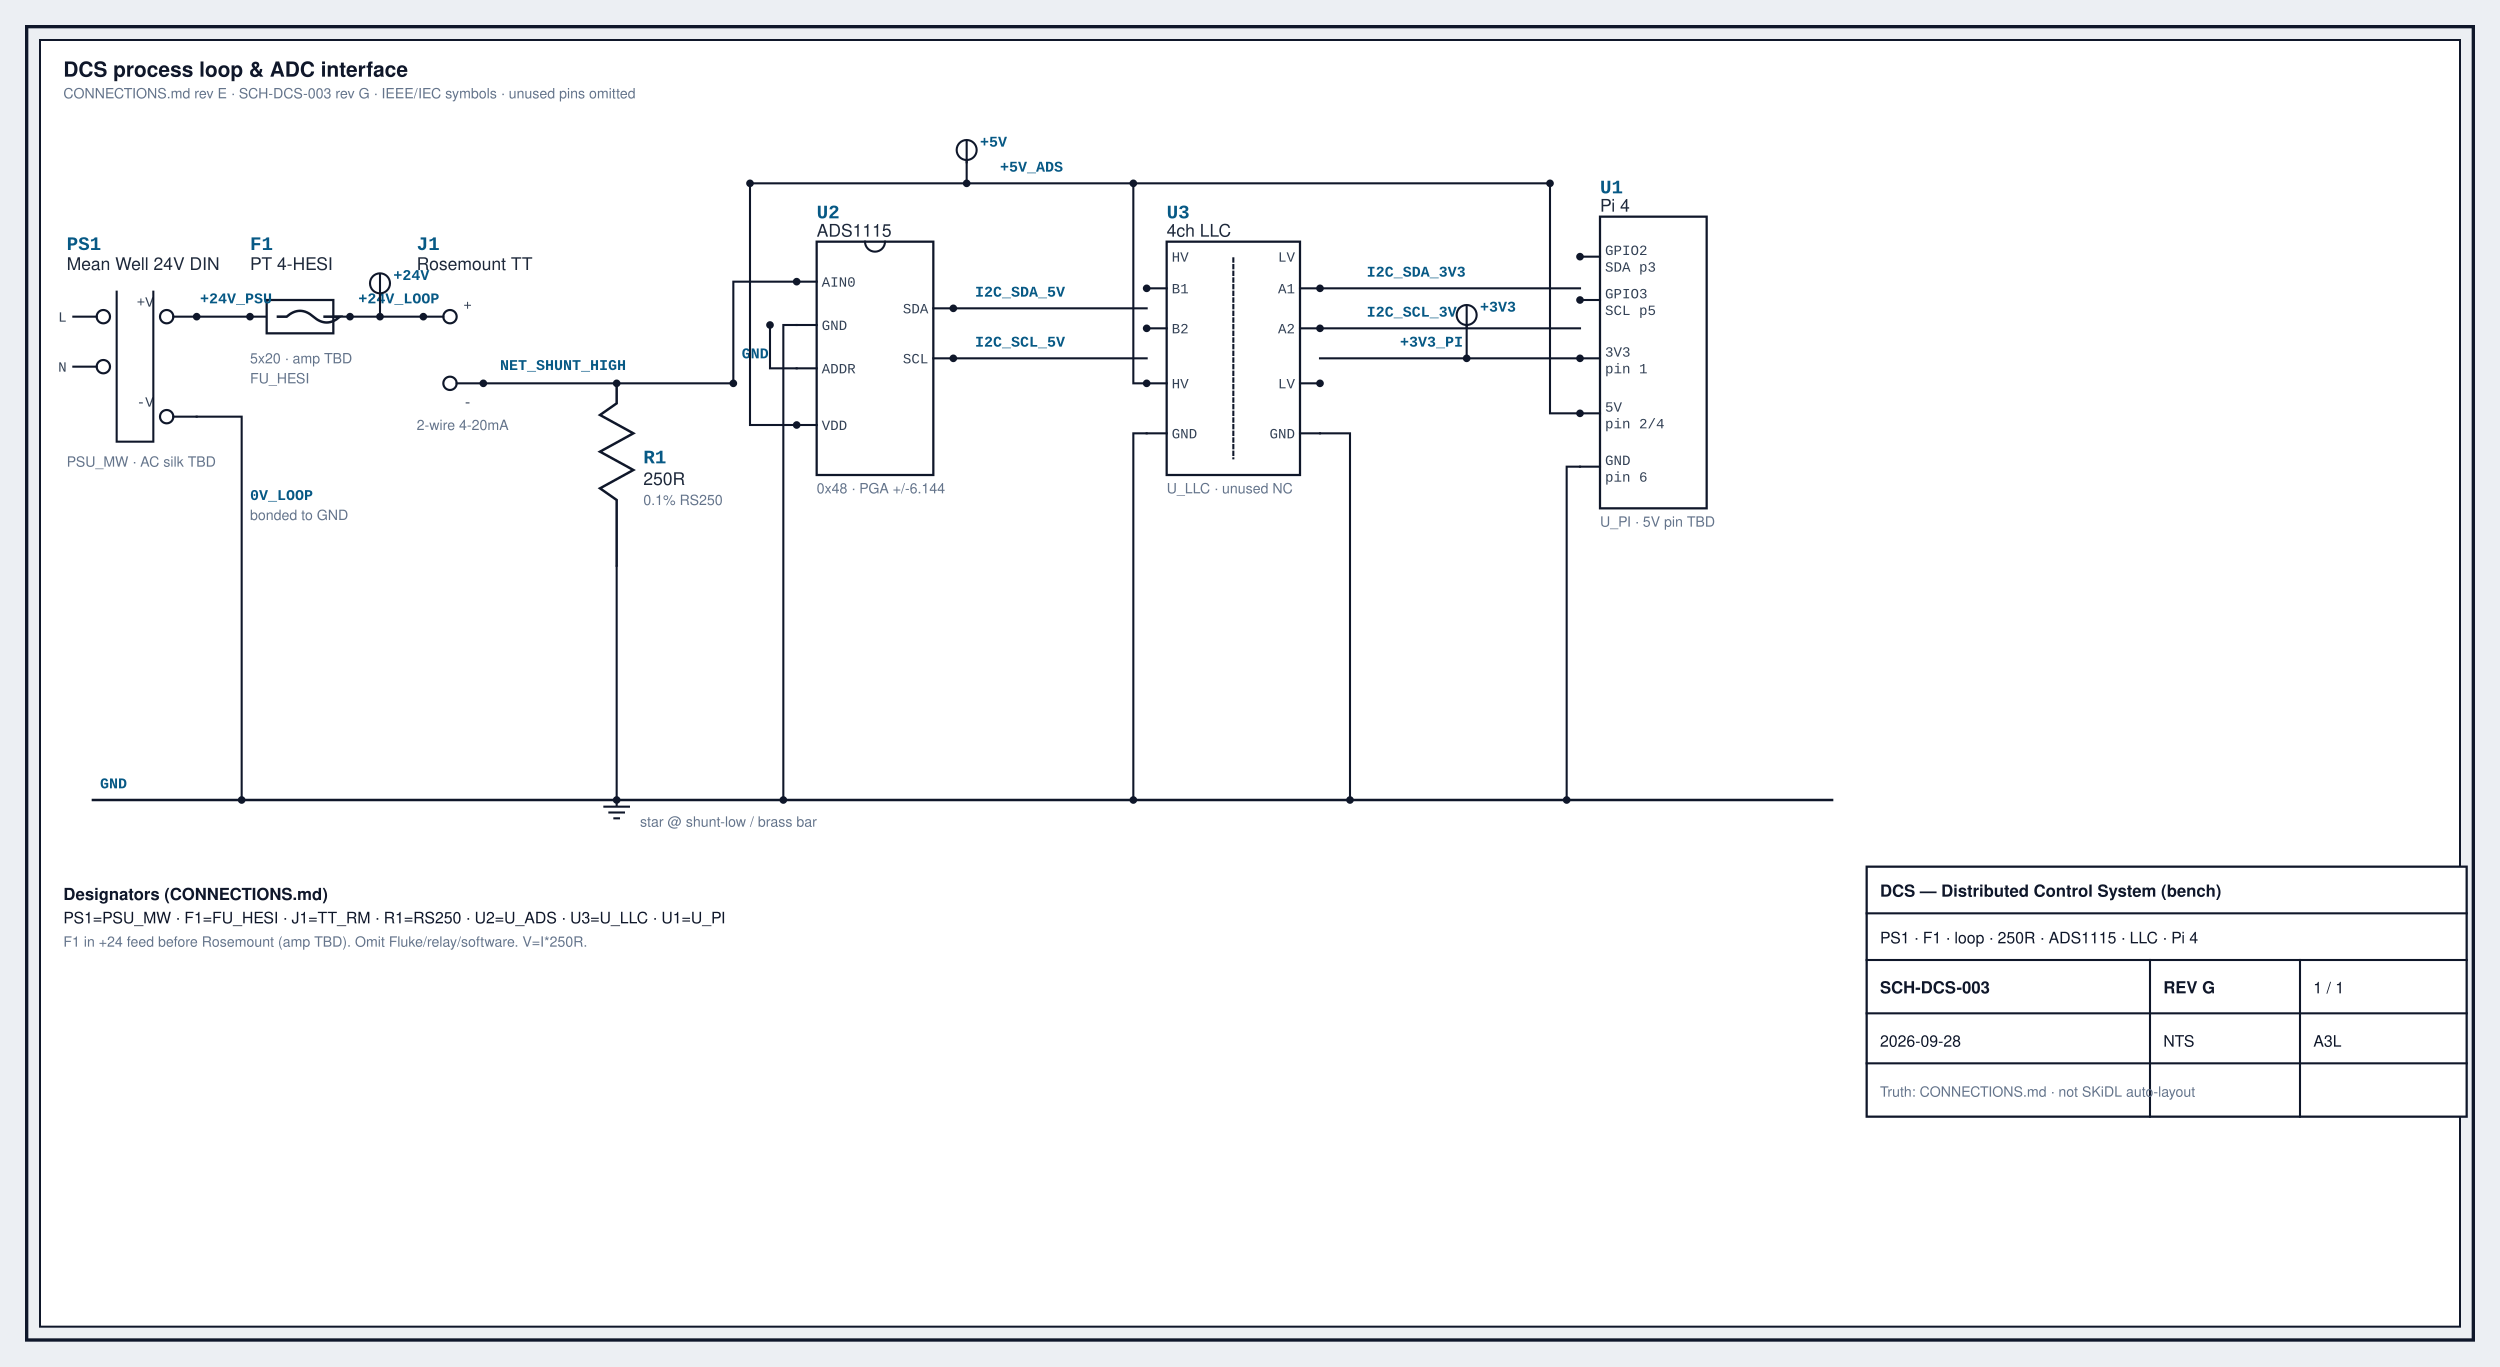
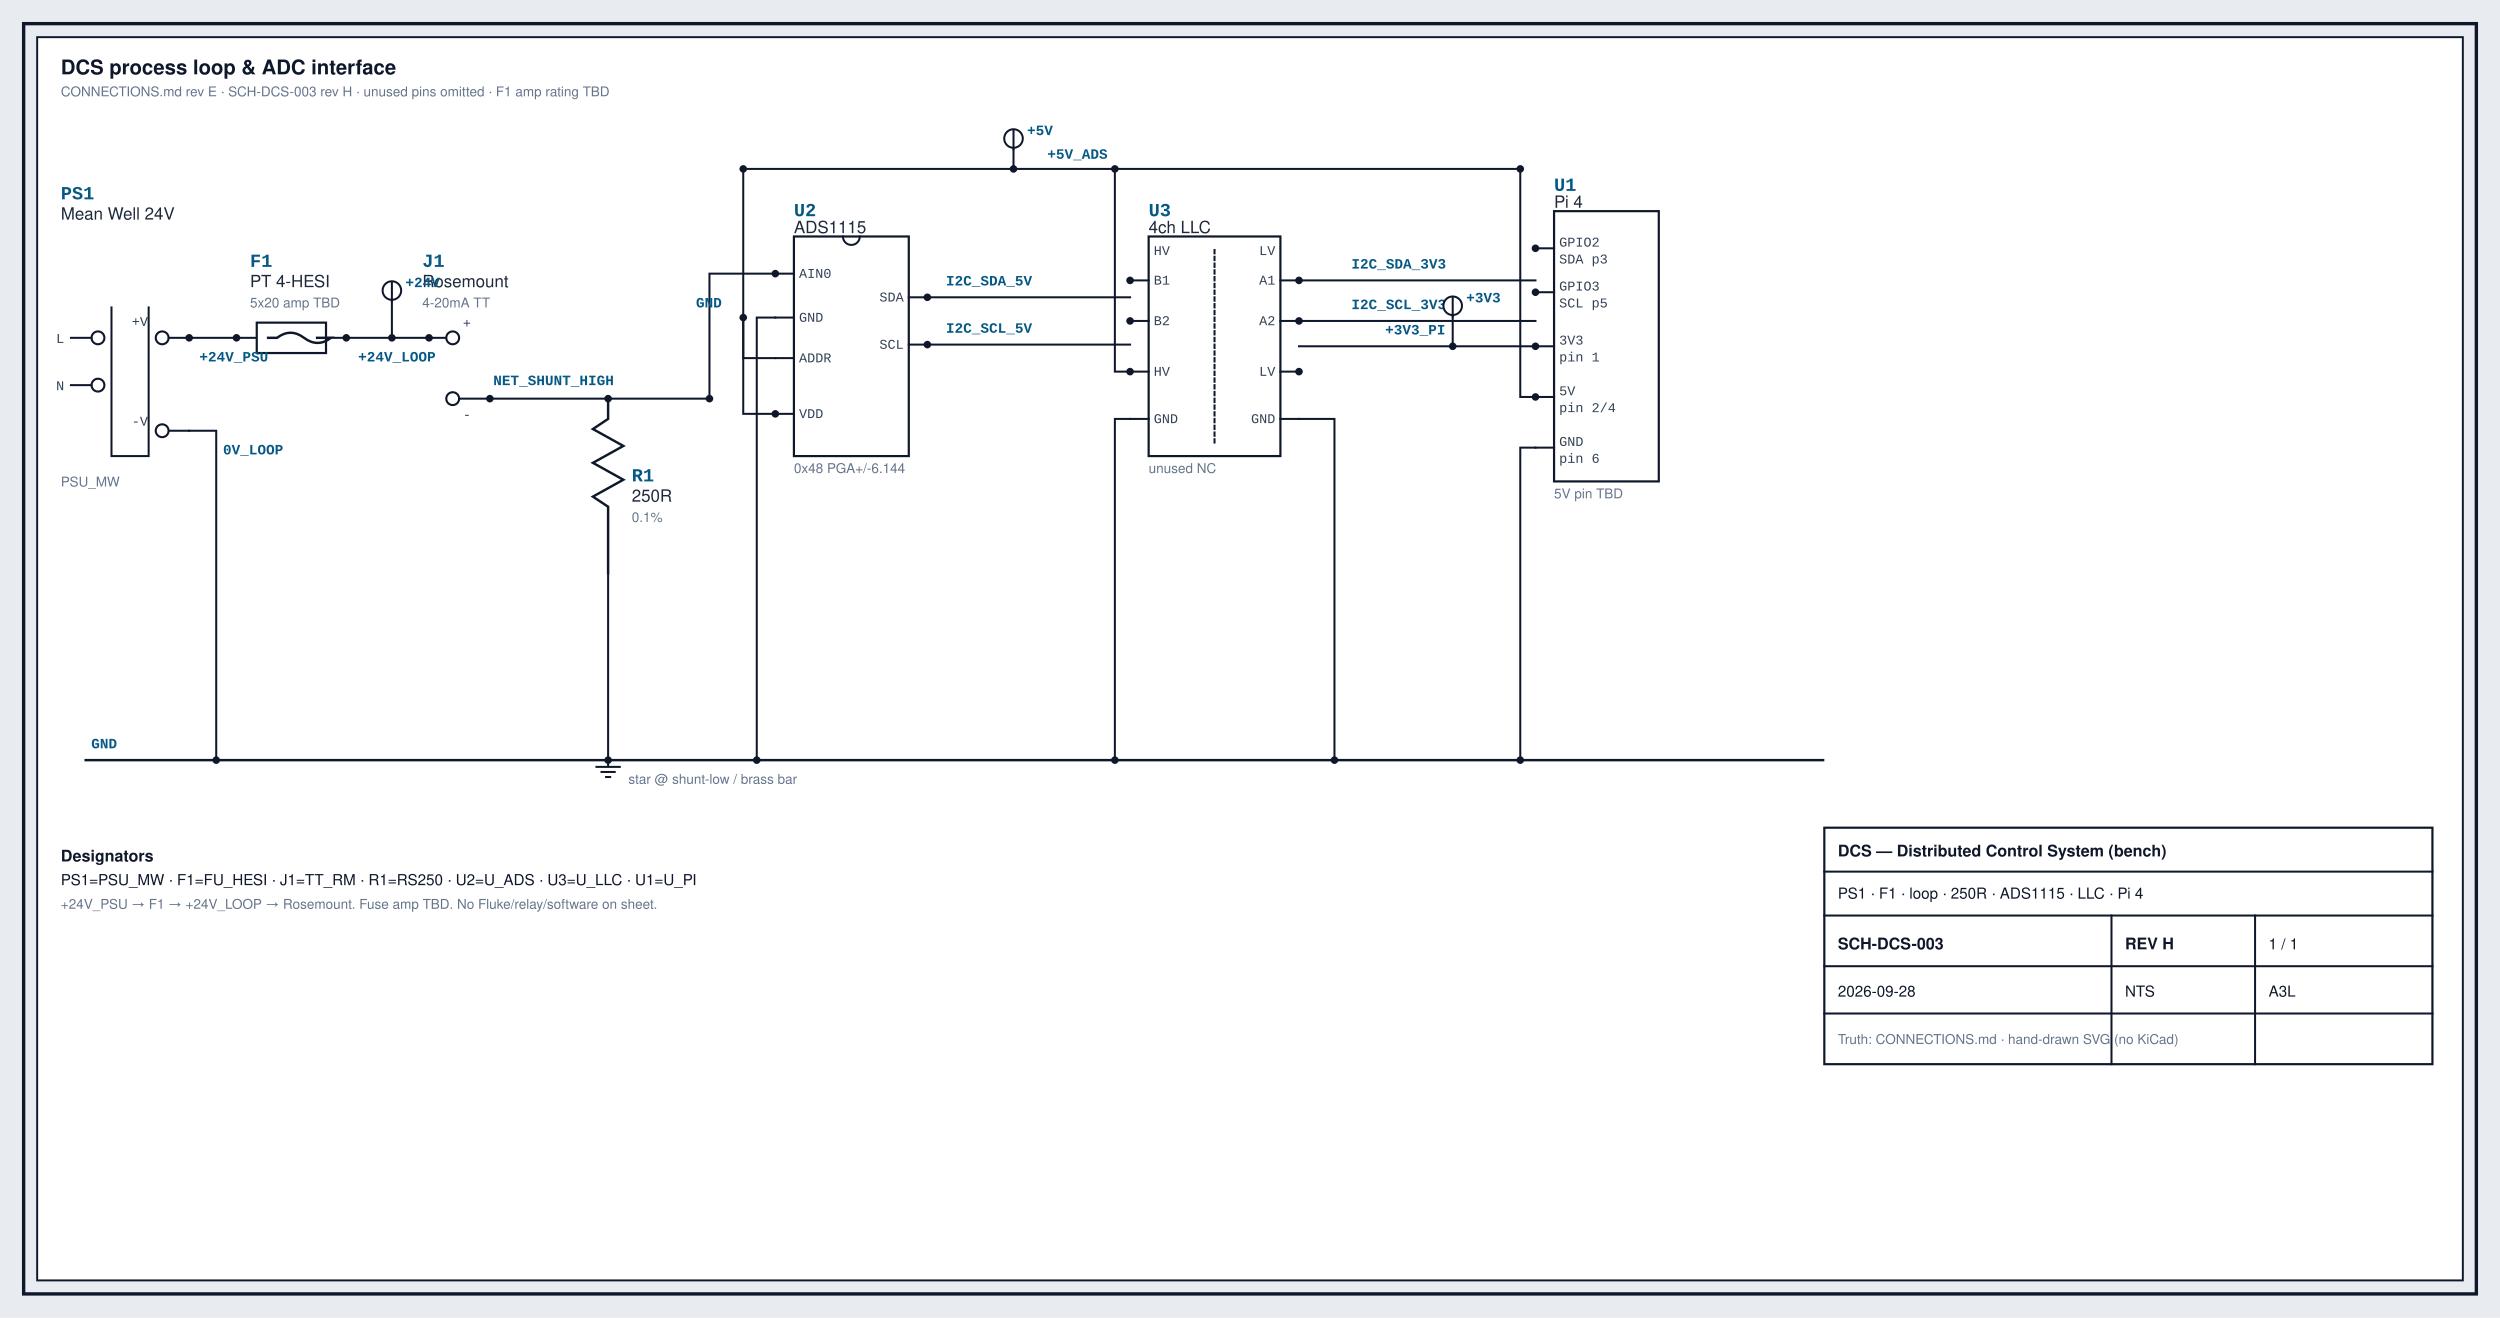
- <svg xmlns="http://www.w3.org/2000/svg" width="1500" height="820" viewBox="0 0 1500 820">
+ <svg xmlns="http://www.w3.org/2000/svg" width="1480" height="780" viewBox="0 0 1480 780">
  <defs>
    <style>
-   .bg { fill:#eceff3; }
-   .sheet { fill:#ffffff; stroke:#0f172a; stroke-width:1.2; }
+   .bg { fill:#e8ecf0; }
+   .sheet { fill:#ffffff; stroke:#0f172a; stroke-width:1.15; }
  .frame { fill:none; stroke:#0f172a; stroke-width:2; }
-   .w { fill:none; stroke:#0f172a; stroke-width:1.25; stroke-linecap:square; stroke-linejoin:miter; }
-   .wb { fill:none; stroke:#0f172a; stroke-width:1.5; }
-   .symf { fill:#ffffff; stroke:#0f172a; stroke-width:1.35; }
+   .w { fill:none; stroke:#0f172a; stroke-width:1.2; stroke-linecap:square; stroke-linejoin:miter; }
+   .wb { fill:none; stroke:#0f172a; stroke-width:1.45; }
+   .symf { fill:#ffffff; stroke:#0f172a; stroke-width:1.3; }
  .dot { fill:#0f172a; }
-   .ref { font-family:"IBM Plex Mono",Consolas,"Courier New",monospace; font-size:11.5px; font-weight:700; fill:#075985; }
-   .val { font-family:"IBM Plex Sans",Helvetica,Arial,sans-serif; font-size:10.5px; fill:#1e293b; }
-   .pin { font-family:"IBM Plex Mono",Consolas,"Courier New",monospace; font-size:8.5px; fill:#334155; }
-   .net { font-family:"IBM Plex Mono",Consolas,"Courier New",monospace; font-size:9px; font-weight:600; fill:#075985; }
-   .note { font-family:"IBM Plex Sans",Helvetica,Arial,sans-serif; font-size:8.5px; fill:#64748b; }
-   .tb { font-family:"IBM Plex Sans",Helvetica,Arial,sans-serif; font-size:9.5px; fill:#0f172a; }
-   .tbb { font-family:"IBM Plex Sans",Helvetica,Arial,sans-serif; font-size:10px; font-weight:700; fill:#0f172a; }
-   .hdr { font-family:"IBM Plex Sans",Helvetica,Arial,sans-serif; font-size:12.5px; font-weight:700; fill:#0f172a; }
+   .ref { font-family:"IBM Plex Mono",Consolas,"Courier New",monospace; font-size:11px; font-weight:700; fill:#075985; }
+   .val { font-family:"IBM Plex Sans",Helvetica,Arial,sans-serif; font-size:10px; fill:#1e293b; }
+   .pin { font-family:"IBM Plex Mono",Consolas,"Courier New",monospace; font-size:8px; fill:#334155; }
+   .net { font-family:"IBM Plex Mono",Consolas,"Courier New",monospace; font-size:8.5px; font-weight:600; fill:#075985; }
+   .note { font-family:"IBM Plex Sans",Helvetica,Arial,sans-serif; font-size:8px; fill:#64748b; }
+   .tb { font-family:"IBM Plex Sans",Helvetica,Arial,sans-serif; font-size:9px; fill:#0f172a; }
+   .tbb { font-family:"IBM Plex Sans",Helvetica,Arial,sans-serif; font-size:9.5px; font-weight:700; fill:#0f172a; }
+   .hdr { font-family:"IBM Plex Sans",Helvetica,Arial,sans-serif; font-size:12px; font-weight:700; fill:#0f172a; }
</style>
    <g id="pwr">
-       <circle cx="0" cy="0" r="6" fill="#fff" stroke="#0f172a" stroke-width="1.25" />
-       <line x1="0" y1="-6" x2="0" y2="8" stroke="#0f172a" stroke-width="1.25" />
+       <circle cx="0" cy="0" r="5.5" fill="#fff" stroke="#0f172a" stroke-width="1.2" />
+       <line x1="0" y1="-5.5" x2="0" y2="7" stroke="#0f172a" stroke-width="1.2" />
    </g>
    <g id="gnd">
-       <line x1="0" y1="0" x2="0" y2="4" stroke="#0f172a" stroke-width="1.25" />
-       <line x1="-8" y1="4" x2="8" y2="4" stroke="#0f172a" stroke-width="1.25" />
-       <line x1="-5" y1="7.5" x2="5" y2="7.5" stroke="#0f172a" stroke-width="1.25" />
-       <line x1="-2" y1="11" x2="2" y2="11" stroke="#0f172a" stroke-width="1.25" />
+       <line x1="0" y1="0" x2="0" y2="4" stroke="#0f172a" stroke-width="1.2" />
+       <line x1="-7.5" y1="4" x2="7.5" y2="4" stroke="#0f172a" stroke-width="1.2" />
+       <line x1="-4.5" y1="7" x2="4.5" y2="7" stroke="#0f172a" stroke-width="1.2" />
+       <line x1="-1.8" y1="10" x2="1.8" y2="10" stroke="#0f172a" stroke-width="1.2" />
    </g>
  </defs>
-   <rect class="bg" width="1500" height="820" />
-   <rect class="frame" x="16" y="16" width="1468" height="788" />
-   <rect class="sheet" x="24" y="24" width="1452" height="772" />
-   <text class="hdr" x="38" y="46">DCS process loop &amp; ADC interface</text>
-   <text class="note" x="38" y="59">CONNECTIONS.md rev E · SCH-DCS-003 rev G · IEEE/IEC symbols · unused pins omitted</text>
+   <rect class="bg" width="1480" height="780" />
+   <rect class="frame" x="14" y="14" width="1452" height="752" />
+   <rect class="sheet" x="22" y="22" width="1436" height="736" />
+   <text class="hdr" x="36" y="44">DCS process loop &amp; ADC interface</text>
+   <text class="note" x="36" y="57">CONNECTIONS.md rev E · SCH-DCS-003 rev H · unused pins omitted · F1 amp rating TBD</text>
  <g id="PS1">
-     <text class="ref" x="40" y="150">PS1</text>
-     <text class="val" x="40" y="162">Mean Well 24V DIN</text>
-     <circle cx="62" cy="190" r="4" fill="#fff" stroke="#0f172a" stroke-width="1.3" />
-     <path class="w" d="M 44 190 H 58" />
-     <text class="pin" x="40" y="193" text-anchor="end">L</text>
-     <circle cx="62" cy="220" r="4" fill="#fff" stroke="#0f172a" stroke-width="1.3" />
-     <path class="w" d="M 44 220 H 58" />
-     <text class="pin" x="40" y="223" text-anchor="end">N</text>
-     <circle cx="100" cy="190" r="4" fill="#fff" stroke="#0f172a" stroke-width="1.3" />
-     <path class="w" d="M 104 190 H 118" />
-     <text class="pin" x="82" y="184">+V</text>
-     <circle cx="100" cy="250" r="4" fill="#fff" stroke="#0f172a" stroke-width="1.3" />
-     <path class="w" d="M 104 250 H 118" />
-     <text class="pin" x="82" y="244">-V</text>
-     <path class="w" d="M 70 175 V 265 H 92 V 175" fill="none" />
-     <text class="note" x="40" y="280">PSU_MW · AC silk TBD</text>
+     <text class="ref" x="36" y="118">PS1</text>
+     <text class="val" x="36" y="130">Mean Well 24V</text>
+     <circle cx="58" cy="200" r="3.8" fill="#fff" stroke="#0f172a" stroke-width="1.25" />
+     <path class="w" d="M 42 200 H 54" />
+     <text class="pin" x="38" y="203" text-anchor="end">L</text>
+     <circle cx="58" cy="228" r="3.8" fill="#fff" stroke="#0f172a" stroke-width="1.25" />
+     <path class="w" d="M 42 228 H 54" />
+     <text class="pin" x="38" y="231" text-anchor="end">N</text>
+     <circle cx="96" cy="200" r="3.8" fill="#fff" stroke="#0f172a" stroke-width="1.25" />
+     <circle cx="96" cy="255" r="3.8" fill="#fff" stroke="#0f172a" stroke-width="1.25" />
+     <path class="w" d="M 100 200 H 112" />
+     <path class="w" d="M 100 255 H 112" />
+     <text class="pin" x="78" y="193">+V</text>
+     <text class="pin" x="78" y="252">-V</text>
+     <path class="w" d="M 66 182 V 270 H 88 V 182" fill="none" />
+     <text class="note" x="36" y="288">PSU_MW</text>
  </g>
  <g id="F1">
-     <text class="ref" x="150" y="150">F1</text>
-     <text class="val" x="150" y="162">PT 4-HESI</text>
-     <path class="w" d="M 150 190 H 160" />
-     <path class="w" d="M 200 190 H 210" />
-     <rect class="symf" x="160" y="180" width="40" height="20" />
-     <path class="wb" d="M 166 190 H 172 Q 180 183 188 190 Q 196 197 204 190 H 194" />
-     <text class="note" x="150" y="218">5x20 · amp TBD</text>
-     <text class="note" x="150" y="230">FU_HESI</text>
+     <text class="ref" x="148" y="158">F1</text>
+     <text class="val" x="148" y="170">PT 4-HESI</text>
+     <text class="note" x="148" y="182">5x20 amp TBD</text>
+     <path class="w" d="M 140 200 H 152" />
+     <path class="w" d="M 193 200 H 205" />
+     <rect class="symf" x="152" y="191" width="41" height="18" />
+     <path class="wb" d="M 158 200 H 164 Q 172 194 180 200 Q 188 206 196 200 H 187" />
  </g>
  <g id="J1">
-     <text class="ref" x="250" y="150">J1</text>
-     <text class="val" x="250" y="162">Rosemount TT</text>
-     <circle cx="270" cy="190" r="4" fill="#fff" stroke="#0f172a" stroke-width="1.3" />
-     <circle cx="270" cy="230" r="4" fill="#fff" stroke="#0f172a" stroke-width="1.3" />
-     <path class="w" d="M 254 190 H 266" />
-     <path class="w" d="M 274 230 H 290" />
-     <text class="pin" x="278" y="186">+</text>
-     <text class="pin" x="278" y="244">-</text>
-     <text class="note" x="250" y="258">2-wire 4-20mA</text>
+     <text class="ref" x="250" y="158">J1</text>
+     <text class="val" x="250" y="170">Rosemount</text>
+     <text class="note" x="250" y="182">4-20mA TT</text>
+     <circle cx="268" cy="200" r="3.8" fill="#fff" stroke="#0f172a" stroke-width="1.25" />
+     <circle cx="268" cy="236" r="3.8" fill="#fff" stroke="#0f172a" stroke-width="1.25" />
+     <path class="w" d="M 254 200 H 264" />
+     <path class="w" d="M 272 236 H 290" />
+     <text class="pin" x="274" y="194">+</text>
+     <text class="pin" x="274" y="248">-</text>
  </g>
  <g id="R1">
-     <path class="wb" d="M 370 230 V 242 l -10 7 20 11 -20 11 20 11 -20 11 10 7 V 340" />
-     <text class="ref" x="386" y="278">R1</text>
-     <text class="val" x="386" y="291">250R</text>
-     <text class="note" x="386" y="303">0.1% RS250</text>
+     <path class="wb" d="M 360 236 V 248 l -9 6 18 10 -18 10 18 10 -18 10 9 6 V 340" />
+     <text class="ref" x="374" y="285">R1</text>
+     <text class="val" x="374" y="297">250R</text>
+     <text class="note" x="374" y="309">0.1%</text>
  </g>
  <g id="U2">
-     <rect class="symf" x="490" y="145" width="70" height="140" />
-     <path class="w" d="M 519.0 145 A 6 6 0 0 0 531.0 145" fill="#fff" />
-     <path class="w" d="M 478 169 H 490" />
-     <text class="pin" x="493" y="172">AIN0</text>
-     <path class="w" d="M 478 195 H 490" />
-     <text class="pin" x="493" y="198">GND</text>
-     <path class="w" d="M 478 221 H 490" />
-     <text class="pin" x="493" y="224">ADDR</text>
-     <path class="w" d="M 478 255 H 490" />
-     <text class="pin" x="493" y="258">VDD</text>
-     <path class="w" d="M 560 185 H 572" />
-     <text class="pin" x="557" y="188" text-anchor="end">SDA</text>
-     <path class="w" d="M 560 215 H 572" />
-     <text class="pin" x="557" y="218" text-anchor="end">SCL</text>
-     <text class="ref" x="490" y="131">U2</text>
-     <text class="val" x="490" y="142">ADS1115</text>
-     <text class="note" x="490" y="296">0x48 · PGA +/-6.144</text>
+     <rect class="symf" x="470" y="140" width="68" height="130" />
+     <path class="w" d="M 499.0 140 A 5 5 0 0 0 509.0 140" fill="#fff" />
+     <text class="ref" x="470" y="128">U2</text>
+     <text class="val" x="470" y="138">ADS1115</text>
+     <path class="w" d="M 459 162 H 470" />
+     <text class="pin" x="473" y="164.5">AIN0</text>
+     <path class="w" d="M 459 188 H 470" />
+     <text class="pin" x="473" y="190.5">GND</text>
+     <path class="w" d="M 459 212 H 470" />
+     <text class="pin" x="473" y="214.5">ADDR</text>
+     <path class="w" d="M 459 245 H 470" />
+     <text class="pin" x="473" y="247.5">VDD</text>
+     <path class="w" d="M 538 176 H 549" />
+     <text class="pin" x="535" y="178.5" text-anchor="end">SDA</text>
+     <path class="w" d="M 538 204 H 549" />
+     <text class="pin" x="535" y="206.5" text-anchor="end">SCL</text>
+     <text class="note" x="470" y="280">0x48 PGA+/-6.144</text>
  </g>
  <g id="U3">
-     <rect class="symf" x="700" y="145" width="80" height="140" />
-     <line class="w" x1="740.0" y1="155" x2="740.0" y2="275" stroke-dasharray="2 2" />
-     <text class="pin" x="703" y="157">HV</text>
-     <text class="pin" x="777" y="157" text-anchor="end">LV</text>
-     <path class="w" d="M 688 173 H 700" />
-     <text class="pin" x="703" y="176">B1</text>
-     <path class="w" d="M 688 197 H 700" />
-     <text class="pin" x="703" y="200">B2</text>
-     <path class="w" d="M 688 230 H 700" />
-     <text class="pin" x="703" y="233">HV</text>
-     <path class="w" d="M 688 260 H 700" />
-     <text class="pin" x="703" y="263">GND</text>
-     <path class="w" d="M 780 173 H 792" />
-     <text class="pin" x="777" y="176" text-anchor="end">A1</text>
-     <path class="w" d="M 780 197 H 792" />
-     <text class="pin" x="777" y="200" text-anchor="end">A2</text>
-     <path class="w" d="M 780 230 H 792" />
-     <text class="pin" x="777" y="233" text-anchor="end">LV</text>
-     <path class="w" d="M 780 260 H 792" />
-     <text class="pin" x="777" y="263" text-anchor="end">GND</text>
-     <text class="ref" x="700" y="131">U3</text>
-     <text class="val" x="700" y="142">4ch LLC</text>
-     <text class="note" x="700" y="296">U_LLC · unused NC</text>
+     <rect class="symf" x="680" y="140" width="78" height="130" />
+     <line class="w" x1="719.0" y1="148" x2="719.0" y2="262" stroke-dasharray="2 2" />
+     <text class="ref" x="680" y="128">U3</text>
+     <text class="val" x="680" y="138">4ch LLC</text>
+     <text class="pin" x="683" y="151">HV</text>
+     <text class="pin" x="755" y="151" text-anchor="end">LV</text>
+     <path class="w" d="M 669 166 H 680" />
+     <text class="pin" x="683" y="168.5">B1</text>
+     <path class="w" d="M 669 190 H 680" />
+     <text class="pin" x="683" y="192.5">B2</text>
+     <path class="w" d="M 669 220 H 680" />
+     <text class="pin" x="683" y="222.5">HV</text>
+     <path class="w" d="M 669 248 H 680" />
+     <text class="pin" x="683" y="250.5">GND</text>
+     <path class="w" d="M 758 166 H 769" />
+     <text class="pin" x="755" y="168.5" text-anchor="end">A1</text>
+     <path class="w" d="M 758 190 H 769" />
+     <text class="pin" x="755" y="192.5" text-anchor="end">A2</text>
+     <path class="w" d="M 758 220 H 769" />
+     <text class="pin" x="755" y="222.5" text-anchor="end">LV</text>
+     <path class="w" d="M 758 248 H 769" />
+     <text class="pin" x="755" y="250.5" text-anchor="end">GND</text>
+     <text class="note" x="680" y="280">unused NC</text>
  </g>
  <g id="U1">
-     <rect class="symf" x="960" y="130" width="64" height="175" />
-     <path class="w" d="M 948 154 H 960" />
-     <text class="pin" x="963" y="153">GPIO2</text>
-     <text class="pin" x="963" y="163">SDA p3</text>
-     <path class="w" d="M 948 180 H 960" />
-     <text class="pin" x="963" y="179">GPIO3</text>
-     <text class="pin" x="963" y="189">SCL p5</text>
-     <path class="w" d="M 948 215 H 960" />
-     <text class="pin" x="963" y="214">3V3</text>
-     <text class="pin" x="963" y="224">pin 1</text>
-     <path class="w" d="M 948 248 H 960" />
-     <text class="pin" x="963" y="247">5V</text>
-     <text class="pin" x="963" y="257">pin 2/4</text>
-     <path class="w" d="M 948 280 H 960" />
-     <text class="pin" x="963" y="279">GND</text>
-     <text class="pin" x="963" y="289">pin 6</text>
-     <text class="ref" x="960" y="116">U1</text>
-     <text class="val" x="960" y="127">Pi 4</text>
-     <text class="note" x="960" y="316">U_PI · 5V pin TBD</text>
-   </g>
-   <path class="w" d="M 118 190 H 150" />
-   <circle class="dot" cx="118" cy="190" r="2.3" />
-   <circle class="dot" cx="150" cy="190" r="2.3" />
-   <text class="net" x="120" y="182">+24V_PSU</text>
-   <path class="w" d="M 210 190 H 254" />
-   <circle class="dot" cx="210" cy="190" r="2.3" />
-   <circle class="dot" cx="254" cy="190" r="2.3" />
-   <text class="net" x="215" y="182">+24V_LOOP</text>
-   <use href="#pwr" x="228" y="170" />
-   <path class="w" d="M 228 176 V 190" />
-   <circle class="dot" cx="228" cy="190" r="2.3" />
-   <text class="net" x="236" y="168">+24V</text>
-   <path class="w" d="M 290 230 H 370" />
-   <circle class="dot" cx="290" cy="230" r="2.3" />
-   <circle class="dot" cx="370" cy="230" r="2.3" />
-   <text class="net" x="300" y="222">NET_SHUNT_HIGH</text>
-   <path class="w" d="M 370 230 H 440 V 169 H 478" />
-   <circle class="dot" cx="440" cy="230" r="2.3" />
-   <circle class="dot" cx="478" cy="169" r="2.3" />
-   <path class="w" d="M 370 340 V 480" />
-   <circle class="dot" cx="370" cy="480" r="2.3" />
-   <path class="wb" d="M 55 480 H 1100" />
-   <text class="net" x="60" y="473">GND</text>
-   <use href="#gnd" x="370" y="480" />
-   <text class="note" x="384" y="496">star @ shunt-low / brass bar</text>
-   <path class="w" d="M 118 250 H 145 V 480" />
-   <circle class="dot" cx="145" cy="480" r="2.3" />
-   <text class="net" x="150" y="300">0V_LOOP</text>
-   <text class="note" x="150" y="312">bonded to GND</text>
-   <path class="w" d="M 478 195 H 470 V 480" />
-   <circle class="dot" cx="470" cy="480" r="2.3" />
-   <path class="w" d="M 478 221 H 462 V 195" />
-   <circle class="dot" cx="462" cy="195" r="2.3" />
-   <text class="net" x="445" y="215">GND</text>
-   <path class="w" d="M 688 260 H 680 V 480" />
-   <circle class="dot" cx="680" cy="480" r="2.3" />
-   <path class="w" d="M 792 260 H 810 V 480" />
-   <circle class="dot" cx="810" cy="480" r="2.3" />
-   <path class="w" d="M 948 280 H 940 V 480" />
-   <circle class="dot" cx="940" cy="480" r="2.3" />
-   <path class="w" d="M 572 185 H 688" />
-   <circle class="dot" cx="572" cy="185" r="2.3" />
-   <circle class="dot" cx="688" cy="173" r="2.3" />
-   <text class="net" x="585" y="178">I2C_SDA_5V</text>
-   <path class="w" d="M 572 215 H 688" />
-   <circle class="dot" cx="572" cy="215" r="2.3" />
-   <circle class="dot" cx="688" cy="197" r="2.3" />
-   <text class="net" x="585" y="208">I2C_SCL_5V</text>
-   <path class="w" d="M 792 173 H 948" />
-   <circle class="dot" cx="792" cy="173" r="2.3" />
-   <circle class="dot" cx="948" cy="154" r="2.3" />
-   <text class="net" x="820" y="166">I2C_SDA_3V3</text>
-   <path class="w" d="M 792 197 H 948" />
-   <circle class="dot" cx="792" cy="197" r="2.3" />
-   <circle class="dot" cx="948" cy="180" r="2.3" />
-   <text class="net" x="820" y="190">I2C_SCL_3V3</text>
-   <path class="w" d="M 948 215 H 792" />
-   <circle class="dot" cx="948" cy="215" r="2.3" />
-   <circle class="dot" cx="792" cy="230" r="2.3" />
-   <text class="net" x="840" y="208">+3V3_PI</text>
-   <use href="#pwr" x="880" y="189" />
-   <path class="w" d="M 880 195 V 215" />
-   <circle class="dot" cx="880" cy="215" r="2.3" />
-   <text class="net" x="888" y="187">+3V3</text>
-   <path class="w" d="M 948 248 H 930 V 110 H 450" />
-   <circle class="dot" cx="930" cy="110" r="2.3" />
-   <circle class="dot" cx="948" cy="248" r="2.3" />
-   <text class="net" x="600" y="103">+5V_ADS</text>
-   <use href="#pwr" x="580" y="90" />
-   <path class="w" d="M 580 96 V 110" />
-   <circle class="dot" cx="580" cy="110" r="2.3" />
-   <text class="net" x="588" y="88">+5V</text>
-   <path class="w" d="M 680 110 V 230 H 688" />
-   <circle class="dot" cx="680" cy="110" r="2.3" />
-   <circle class="dot" cx="688" cy="230" r="2.3" />
-   <path class="w" d="M 450 110 V 255 H 478" />
-   <circle class="dot" cx="450" cy="110" r="2.3" />
-   <circle class="dot" cx="478" cy="255" r="2.3" />
+     <rect class="symf" x="920" y="125" width="62" height="160" />
+     <text class="ref" x="920" y="113">U1</text>
+     <text class="val" x="920" y="123">Pi 4</text>
+     <path class="w" d="M 909 147 H 920" />
+     <text class="pin" x="923" y="146">GPIO2</text>
+     <text class="pin" x="923" y="156">SDA p3</text>
+     <path class="w" d="M 909 173 H 920" />
+     <text class="pin" x="923" y="172">GPIO3</text>
+     <text class="pin" x="923" y="182">SCL p5</text>
+     <path class="w" d="M 909 205 H 920" />
+     <text class="pin" x="923" y="204">3V3</text>
+     <text class="pin" x="923" y="214">pin 1</text>
+     <path class="w" d="M 909 235 H 920" />
+     <text class="pin" x="923" y="234">5V</text>
+     <text class="pin" x="923" y="244">pin 2/4</text>
+     <path class="w" d="M 909 265 H 920" />
+     <text class="pin" x="923" y="264">GND</text>
+     <text class="pin" x="923" y="274">pin 6</text>
+     <text class="note" x="920" y="295">5V pin TBD</text>
+   </g>
+   <path class="w" d="M 112 200 H 140" />
+   <circle class="dot" cx="112" cy="200" r="2.25" />
+   <circle class="dot" cx="140" cy="200" r="2.25" />
+   <text class="net" x="118" y="214">+24V_PSU</text>
+   <path class="w" d="M 205 200 H 254" />
+   <circle class="dot" cx="205" cy="200" r="2.25" />
+   <circle class="dot" cx="254" cy="200" r="2.25" />
+   <text class="net" x="212" y="214">+24V_LOOP</text>
+   <use href="#pwr" x="232" y="172" />
+   <path class="w" d="M 232 178 V 200" />
+   <circle class="dot" cx="232" cy="200" r="2.25" />
+   <text class="net" x="240" y="170">+24V</text>
+   <path class="w" d="M 290 236 H 360" />
+   <circle class="dot" cx="290" cy="236" r="2.25" />
+   <circle class="dot" cx="360" cy="236" r="2.25" />
+   <text class="net" x="292" y="228">NET_SHUNT_HIGH</text>
+   <path class="w" d="M 360 236 H 420 V 162 H 459" />
+   <circle class="dot" cx="420" cy="236" r="2.25" />
+   <circle class="dot" cx="459" cy="162" r="2.25" />
+   <path class="w" d="M 360 340 V 450" />
+   <circle class="dot" cx="360" cy="450" r="2.25" />
+   <path class="wb" d="M 50 450 H 1080" />
+   <text class="net" x="54" y="443">GND</text>
+   <use href="#gnd" x="360" y="450" />
+   <text class="note" x="372" y="464">star @ shunt-low / brass bar</text>
+   <path class="w" d="M 112 255 H 128 V 450" />
+   <circle class="dot" cx="128" cy="450" r="2.25" />
+   <text class="net" x="132" y="269">0V_LOOP</text>
+   <path class="w" d="M 459 188 H 448 V 450" />
+   <circle class="dot" cx="448" cy="450" r="2.25" />
+   <path class="w" d="M 459 212 H 440 V 188" />
+   <circle class="dot" cx="440" cy="188" r="2.25" />
+   <text class="net" x="412" y="182">GND</text>
+   <path class="w" d="M 669 248 H 660 V 450" />
+   <circle class="dot" cx="660" cy="450" r="2.25" />
+   <path class="w" d="M 769 248 H 790 V 450" />
+   <circle class="dot" cx="790" cy="450" r="2.25" />
+   <path class="w" d="M 909 265 H 900 V 450" />
+   <circle class="dot" cx="900" cy="450" r="2.25" />
+   <path class="w" d="M 549 176 H 669" />
+   <circle class="dot" cx="549" cy="176" r="2.25" />
+   <circle class="dot" cx="669" cy="166" r="2.25" />
+   <text class="net" x="560" y="169">I2C_SDA_5V</text>
+   <path class="w" d="M 549 204 H 669" />
+   <circle class="dot" cx="549" cy="204" r="2.25" />
+   <circle class="dot" cx="669" cy="190" r="2.25" />
+   <text class="net" x="560" y="197">I2C_SCL_5V</text>
+   <path class="w" d="M 769 166 H 909" />
+   <circle class="dot" cx="769" cy="166" r="2.25" />
+   <circle class="dot" cx="909" cy="147" r="2.25" />
+   <text class="net" x="800" y="159">I2C_SDA_3V3</text>
+   <path class="w" d="M 769 190 H 909" />
+   <circle class="dot" cx="769" cy="190" r="2.25" />
+   <circle class="dot" cx="909" cy="173" r="2.25" />
+   <text class="net" x="800" y="183">I2C_SCL_3V3</text>
+   <path class="w" d="M 909 205 H 769" />
+   <circle class="dot" cx="909" cy="205" r="2.25" />
+   <circle class="dot" cx="769" cy="220" r="2.25" />
+   <text class="net" x="820" y="198">+3V3_PI</text>
+   <use href="#pwr" x="860" y="181" />
+   <path class="w" d="M 860 187 V 205" />
+   <circle class="dot" cx="860" cy="205" r="2.25" />
+   <text class="net" x="868" y="179">+3V3</text>
+   <path class="w" d="M 909 235 H 900 V 100 H 440" />
+   <circle class="dot" cx="900" cy="100" r="2.25" />
+   <circle class="dot" cx="909" cy="235" r="2.25" />
+   <text class="net" x="620" y="94">+5V_ADS</text>
+   <use href="#pwr" x="600" y="82" />
+   <path class="w" d="M 600 88 V 100" />
+   <circle class="dot" cx="600" cy="100" r="2.25" />
+   <text class="net" x="608" y="80">+5V</text>
+   <path class="w" d="M 660 100 V 220 H 669" />
+   <circle class="dot" cx="660" cy="100" r="2.25" />
+   <circle class="dot" cx="669" cy="220" r="2.25" />
+   <path class="w" d="M 440 100 V 245 H 459" />
+   <circle class="dot" cx="440" cy="100" r="2.25" />
+   <circle class="dot" cx="459" cy="245" r="2.25" />
  <g id="legend">
-     <text class="tbb" x="38" y="540">Designators (CONNECTIONS.md)</text>
-     <text class="tb" x="38" y="554">PS1=PSU_MW · F1=FU_HESI · J1=TT_RM · R1=RS250 · U2=U_ADS · U3=U_LLC · U1=U_PI</text>
-     <text class="note" x="38" y="568">F1 in +24 feed before Rosemount (amp TBD). Omit Fluke/relay/software. V=I*250R.</text>
+     <text class="tbb" x="36" y="510">Designators</text>
+     <text class="tb" x="36" y="524">PS1=PSU_MW · F1=FU_HESI · J1=TT_RM · R1=RS250 · U2=U_ADS · U3=U_LLC · U1=U_PI</text>
+     <text class="note" x="36" y="538">+24V_PSU → F1 → +24V_LOOP → Rosemount. Fuse amp TBD. No Fluke/relay/software on sheet.</text>
  </g>
  <g id="tb">
-     <rect class="symf" x="1120" y="520" width="360" height="150" />
-     <line class="w" x1="1120" y1="548" x2="1480" y2="548" />
-     <line class="w" x1="1120" y1="576" x2="1480" y2="576" />
-     <line class="w" x1="1120" y1="608" x2="1480" y2="608" />
-     <line class="w" x1="1120" y1="638" x2="1480" y2="638" />
-     <line class="w" x1="1290" y1="576" x2="1290" y2="670" />
-     <line class="w" x1="1380" y1="576" x2="1380" y2="670" />
-     <text class="tbb" x="1128" y="538">DCS — Distributed Control System (bench)</text>
-     <text class="tb" x="1128" y="566">PS1 · F1 · loop · 250R · ADS1115 · LLC · Pi 4</text>
-     <text class="tbb" x="1128" y="596">SCH-DCS-003</text>
-     <text class="tbb" x="1298" y="596">REV G</text>
-     <text class="tb" x="1388" y="596">1 / 1</text>
-     <text class="tb" x="1128" y="628">2026-09-28</text>
-     <text class="tb" x="1298" y="628">NTS</text>
-     <text class="tb" x="1388" y="628">A3L</text>
-     <text class="note" x="1128" y="658">Truth: CONNECTIONS.md · not SKiDL auto-layout</text>
+     <rect class="symf" x="1080" y="490" width="360" height="140" />
+     <line class="w" x1="1080" y1="516" x2="1440" y2="516" />
+     <line class="w" x1="1080" y1="542" x2="1440" y2="542" />
+     <line class="w" x1="1080" y1="572" x2="1440" y2="572" />
+     <line class="w" x1="1080" y1="600" x2="1440" y2="600" />
+     <line class="w" x1="1250" y1="542" x2="1250" y2="630" />
+     <line class="w" x1="1335" y1="542" x2="1335" y2="630" />
+     <text class="tbb" x="1088" y="507">DCS — Distributed Control System (bench)</text>
+     <text class="tb" x="1088" y="532">PS1 · F1 · loop · 250R · ADS1115 · LLC · Pi 4</text>
+     <text class="tbb" x="1088" y="562">SCH-DCS-003</text>
+     <text class="tbb" x="1258" y="562">REV H</text>
+     <text class="tb" x="1343" y="562">1 / 1</text>
+     <text class="tb" x="1088" y="590">2026-09-28</text>
+     <text class="tb" x="1258" y="590">NTS</text>
+     <text class="tb" x="1343" y="590">A3L</text>
+     <text class="note" x="1088" y="618">Truth: CONNECTIONS.md · hand-drawn SVG (no KiCad)</text>
  </g>
</svg>
